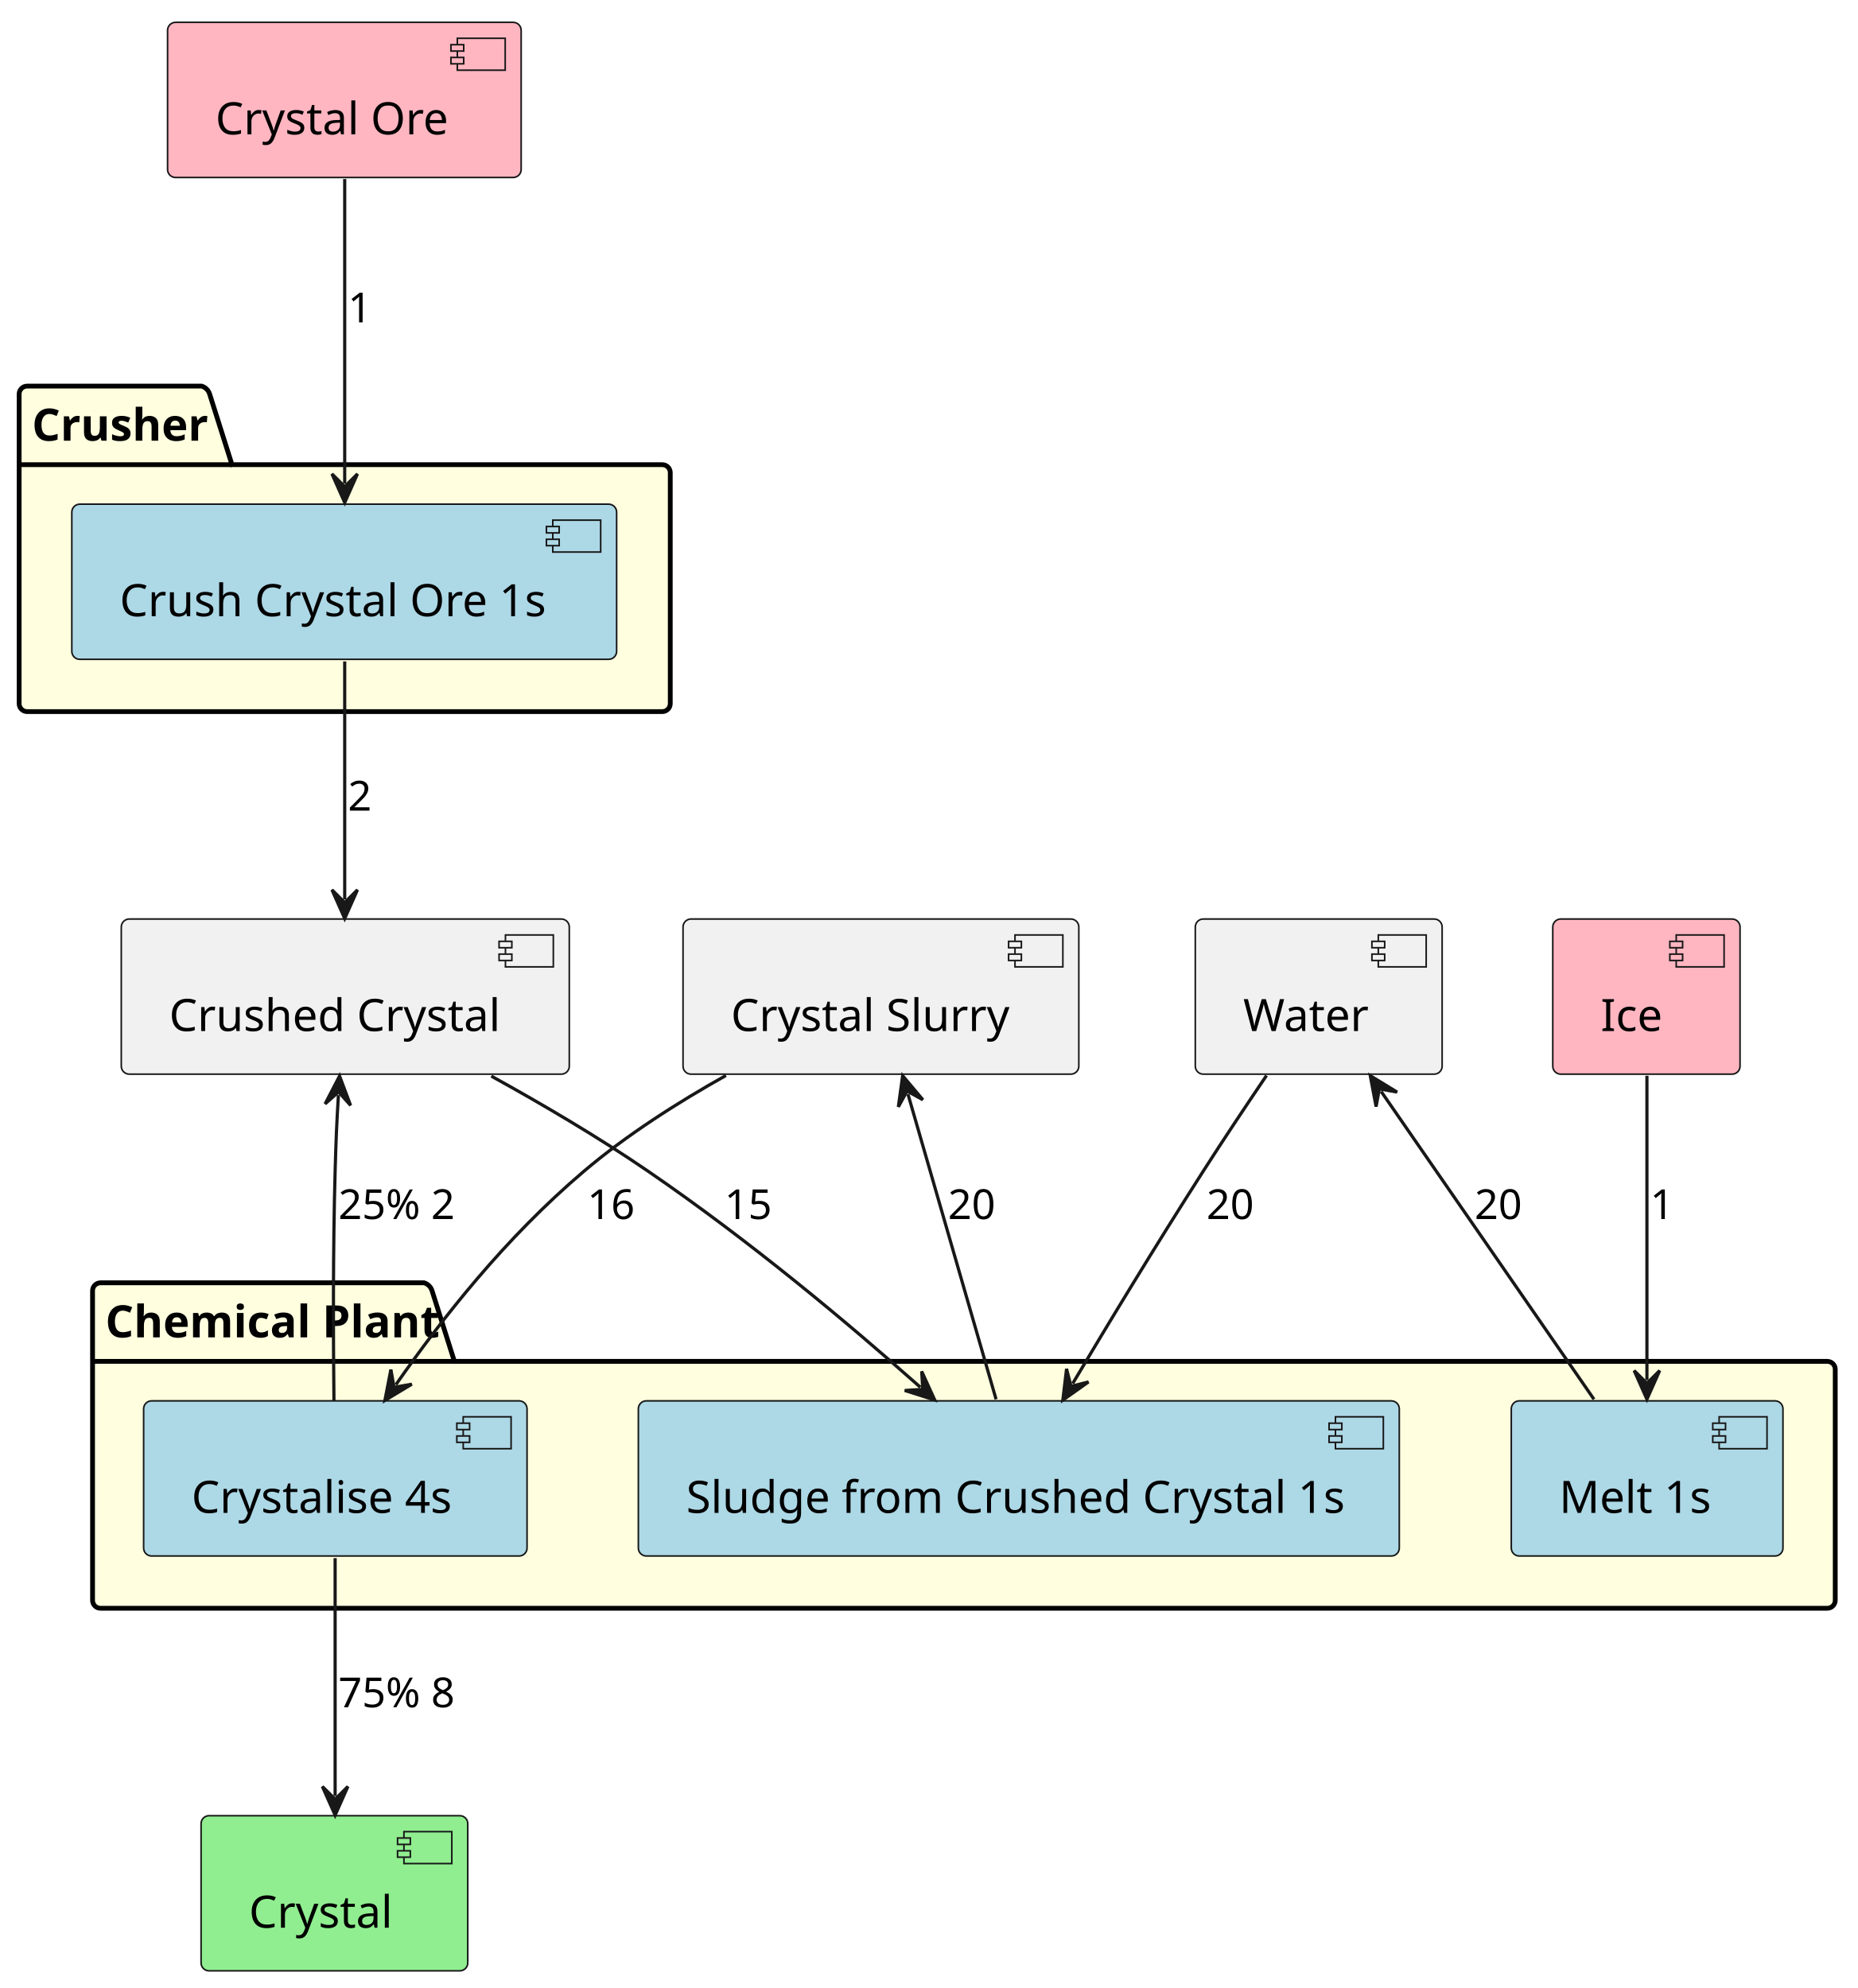
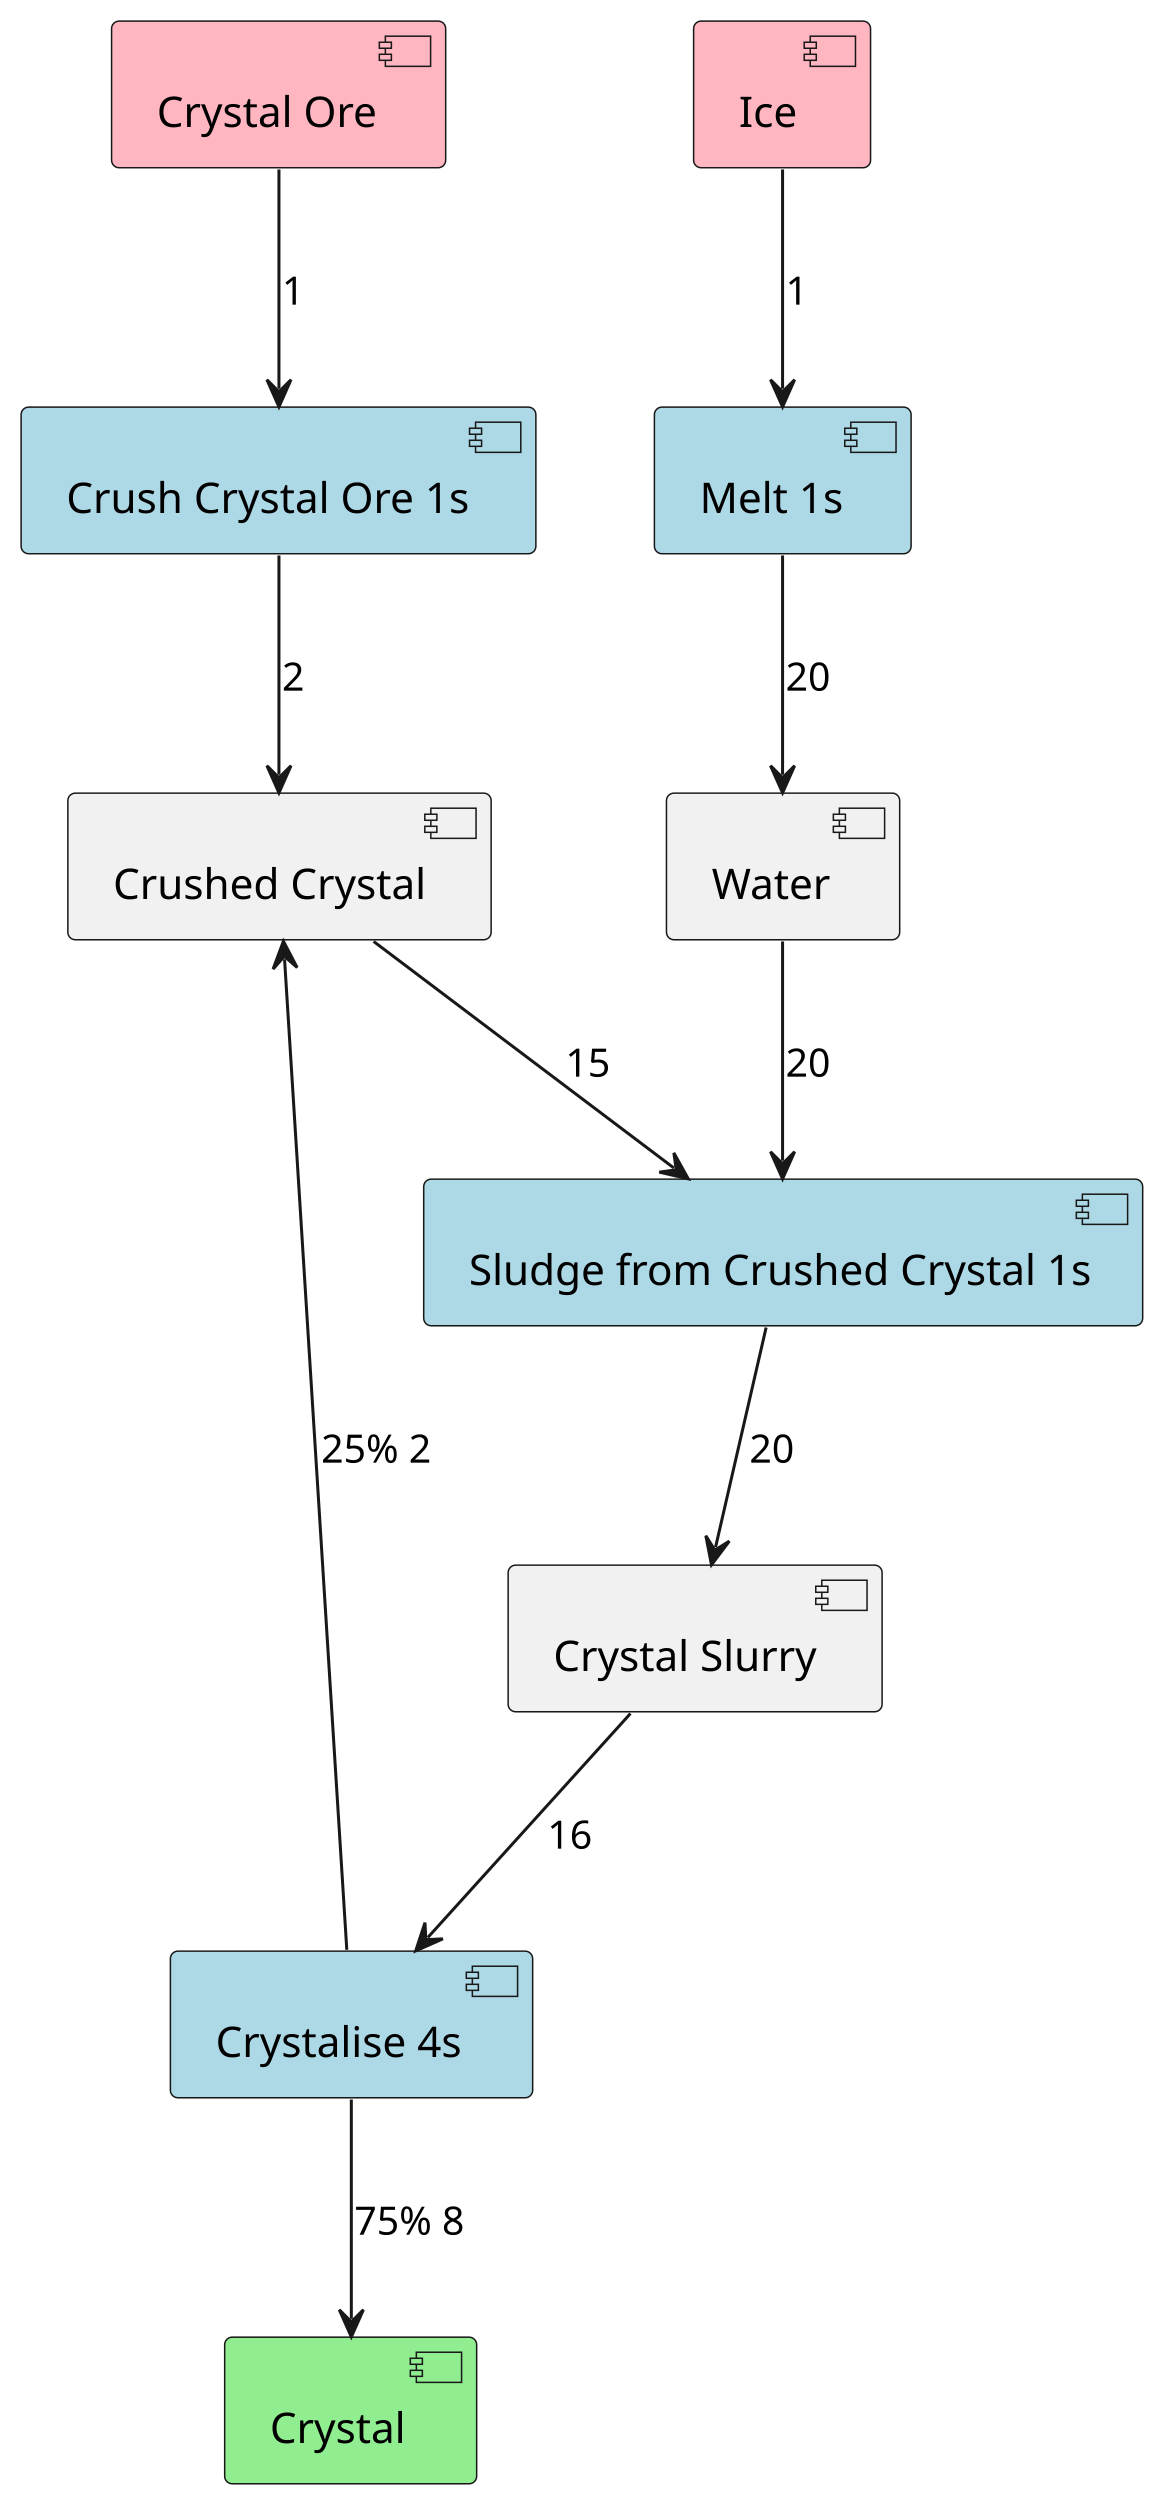
- <svg xmlns="http://www.w3.org/2000/svg" contentStyleType="text/css" data-diagram-type="DESCRIPTION" height="623px" preserveAspectRatio="none" style="width:582px;height:623px;background:#FFFFFF;" version="1.1" viewBox="0 0 582 623" width="582px" zoomAndPan="magnify">
+ <svg xmlns="http://www.w3.org/2000/svg" contentStyleType="text/css" data-diagram-type="DESCRIPTION" height="829px" preserveAspectRatio="none" style="width:384px;height:829px;background:#FFFFFF;" version="1.1" viewBox="0 0 384 829" width="384px" zoomAndPan="magnify">
  <defs />
  <g>
-     <g class="cluster" data-entity="Chemical Plant" data-source-line="14" data-uid="ent0008" id="cluster_Chemical Plant">
-       <path d="M31.5,402 L132.865,402 A3.75,3.75 0 0 1 135.365,404.5 L142.365,426.621 L572.5,426.621 A2.5,2.5 0 0 1 575,429.121 L575,501.5 A2.5,2.5 0 0 1 572.5,504 L31.5,504 A2.5,2.5 0 0 1 29,501.5 L29,404.5 A2.5,2.5 0 0 1 31.5,402" fill="#FFFFE0" style="stroke:#000000;stroke-width:1.5;" />
-       <line style="stroke:#000000;stroke-width:1.5;" x1="29" x2="142.365" y1="426.621" y2="426.621" />
-       <text fill="#000000" font-family="sans-serif" font-size="14" font-weight="bold" lengthAdjust="spacing" textLength="100.365" x="33" y="419.107">Chemical Plant</text>
-     </g>
-     <g class="cluster" data-entity="Crusher" data-source-line="20" data-uid="ent0012" id="cluster_Crusher">
-       <path d="M8.5,121 L63.183,121 A3.75,3.75 0 0 1 65.683,123.5 L72.683,145.621 L207.5,145.621 A2.5,2.5 0 0 1 210,148.121 L210,220.5 A2.5,2.5 0 0 1 207.5,223 L8.5,223 A2.5,2.5 0 0 1 6,220.5 L6,123.5 A2.5,2.5 0 0 1 8.5,121" fill="#FFFFE0" style="stroke:#000000;stroke-width:1.5;" />
-       <line style="stroke:#000000;stroke-width:1.5;" x1="6" x2="72.683" y1="145.621" y2="145.621" />
-       <text fill="#000000" font-family="sans-serif" font-size="14" font-weight="bold" lengthAdjust="spacing" textLength="53.683" x="10" y="138.107">Crusher</text>
-     </g>
-     <g class="entity" data-entity="Me" data-source-line="15" data-uid="ent0009" id="entity_Me">
-       <rect fill="#ADD8E6" height="48.621" rx="2.5" ry="2.5" style="stroke:#181818;stroke-width:0.5;" width="85.124" x="473.5" y="439" />
-       <rect fill="#ADD8E6" height="10" style="stroke:#181818;stroke-width:0.5;" width="15" x="538.624" y="444" />
-       <rect fill="#ADD8E6" height="2" style="stroke:#181818;stroke-width:0.5;" width="4" x="536.624" y="446" />
-       <rect fill="#ADD8E6" height="2" style="stroke:#181818;stroke-width:0.5;" width="4" x="536.624" y="450" />
-       <text fill="#000000" font-family="sans-serif" font-size="14" lengthAdjust="spacing" textLength="45.124" x="488.5" y="474.107">Melt 1s</text>
-     </g>
-     <g class="entity" data-entity="SCS" data-source-line="16" data-uid="ent0010" id="entity_SCS">
-       <rect fill="#ADD8E6" height="48.621" rx="2.5" ry="2.5" style="stroke:#181818;stroke-width:0.5;" width="238.413" x="200" y="439" />
-       <rect fill="#ADD8E6" height="10" style="stroke:#181818;stroke-width:0.5;" width="15" x="418.413" y="444" />
-       <rect fill="#ADD8E6" height="2" style="stroke:#181818;stroke-width:0.5;" width="4" x="416.413" y="446" />
-       <rect fill="#ADD8E6" height="2" style="stroke:#181818;stroke-width:0.5;" width="4" x="416.413" y="450" />
-       <text fill="#000000" font-family="sans-serif" font-size="14" lengthAdjust="spacing" textLength="198.413" x="215" y="474.107">Sludge from Crushed Crystal 1s</text>
-     </g>
-     <g class="entity" data-entity="CCF" data-source-line="17" data-uid="ent0011" id="entity_CCF">
-       <rect fill="#ADD8E6" height="48.621" rx="2.5" ry="2.5" style="stroke:#181818;stroke-width:0.5;" width="120.131" x="45" y="439" />
-       <rect fill="#ADD8E6" height="10" style="stroke:#181818;stroke-width:0.5;" width="15" x="145.131" y="444" />
-       <rect fill="#ADD8E6" height="2" style="stroke:#181818;stroke-width:0.5;" width="4" x="143.131" y="446" />
-       <rect fill="#ADD8E6" height="2" style="stroke:#181818;stroke-width:0.5;" width="4" x="143.131" y="450" />
-       <text fill="#000000" font-family="sans-serif" font-size="14" lengthAdjust="spacing" textLength="80.131" x="60" y="474.107">Crystalise 4s</text>
-     </g>
-     <g class="entity" data-entity="Cr" data-source-line="21" data-uid="ent0013" id="entity_Cr">
-       <rect fill="#ADD8E6" height="48.621" rx="2.5" ry="2.5" style="stroke:#181818;stroke-width:0.5;" width="170.696" x="22.5" y="158" />
-       <rect fill="#ADD8E6" height="10" style="stroke:#181818;stroke-width:0.5;" width="15" x="173.196" y="163" />
-       <rect fill="#ADD8E6" height="2" style="stroke:#181818;stroke-width:0.5;" width="4" x="171.196" y="165" />
-       <rect fill="#ADD8E6" height="2" style="stroke:#181818;stroke-width:0.5;" width="4" x="171.196" y="169" />
-       <text fill="#000000" font-family="sans-serif" font-size="14" lengthAdjust="spacing" textLength="130.696" x="37.5" y="193.107">Crush Crystal Ore 1s</text>
-     </g>
    <g class="entity" data-entity="CO" data-source-line="6" data-uid="ent0002" id="entity_CO">
-       <rect fill="#FFB6C1" height="48.621" rx="2.5" ry="2.5" style="stroke:#181818;stroke-width:0.5;" width="110.786" x="52.5" y="7" />
-       <rect fill="#FFB6C1" height="10" style="stroke:#181818;stroke-width:0.5;" width="15" x="143.286" y="12" />
-       <rect fill="#FFB6C1" height="2" style="stroke:#181818;stroke-width:0.5;" width="4" x="141.286" y="14" />
-       <rect fill="#FFB6C1" height="2" style="stroke:#181818;stroke-width:0.5;" width="4" x="141.286" y="18" />
-       <text fill="#000000" font-family="sans-serif" font-size="14" lengthAdjust="spacing" textLength="70.786" x="67.5" y="42.107">Crystal Ore</text>
+       <rect fill="#FFB6C1" height="48.621" rx="2.5" ry="2.5" style="stroke:#181818;stroke-width:0.5;" width="110.786" x="37" y="7" />
+       <rect fill="#FFB6C1" height="10" style="stroke:#181818;stroke-width:0.5;" width="15" x="127.786" y="12" />
+       <rect fill="#FFB6C1" height="2" style="stroke:#181818;stroke-width:0.5;" width="4" x="125.786" y="14" />
+       <rect fill="#FFB6C1" height="2" style="stroke:#181818;stroke-width:0.5;" width="4" x="125.786" y="18" />
+       <text fill="#000000" font-family="sans-serif" font-size="14" lengthAdjust="spacing" textLength="70.786" x="52" y="42.107">Crystal Ore</text>
    </g>
    <g class="entity" data-entity="CCr" data-source-line="7" data-uid="ent0003" id="entity_CCr">
-       <rect fill="#F1F1F1" height="48.621" rx="2.5" ry="2.5" style="stroke:#181818;stroke-width:0.5;" width="140.365" x="38" y="288" />
-       <rect fill="#F1F1F1" height="10" style="stroke:#181818;stroke-width:0.5;" width="15" x="158.365" y="293" />
-       <rect fill="#F1F1F1" height="2" style="stroke:#181818;stroke-width:0.5;" width="4" x="156.365" y="295" />
-       <rect fill="#F1F1F1" height="2" style="stroke:#181818;stroke-width:0.5;" width="4" x="156.365" y="299" />
-       <text fill="#000000" font-family="sans-serif" font-size="14" lengthAdjust="spacing" textLength="100.365" x="53" y="323.107">Crushed Crystal</text>
+       <rect fill="#F1F1F1" height="48.621" rx="2.5" ry="2.5" style="stroke:#181818;stroke-width:0.5;" width="140.365" x="22.5" y="263" />
+       <rect fill="#F1F1F1" height="10" style="stroke:#181818;stroke-width:0.5;" width="15" x="142.865" y="268" />
+       <rect fill="#F1F1F1" height="2" style="stroke:#181818;stroke-width:0.5;" width="4" x="140.865" y="270" />
+       <rect fill="#F1F1F1" height="2" style="stroke:#181818;stroke-width:0.5;" width="4" x="140.865" y="274" />
+       <text fill="#000000" font-family="sans-serif" font-size="14" lengthAdjust="spacing" textLength="100.365" x="37.5" y="298.107">Crushed Crystal</text>
    </g>
    <g class="entity" data-entity="CS" data-source-line="8" data-uid="ent0004" id="entity_CS">
-       <rect fill="#F1F1F1" height="48.621" rx="2.5" ry="2.5" style="stroke:#181818;stroke-width:0.5;" width="124.007" x="214" y="288" />
-       <rect fill="#F1F1F1" height="10" style="stroke:#181818;stroke-width:0.5;" width="15" x="318.007" y="293" />
-       <rect fill="#F1F1F1" height="2" style="stroke:#181818;stroke-width:0.5;" width="4" x="316.007" y="295" />
-       <rect fill="#F1F1F1" height="2" style="stroke:#181818;stroke-width:0.5;" width="4" x="316.007" y="299" />
-       <text fill="#000000" font-family="sans-serif" font-size="14" lengthAdjust="spacing" textLength="84.007" x="229" y="323.107">Crystal Slurry</text>
+       <rect fill="#F1F1F1" height="48.621" rx="2.5" ry="2.5" style="stroke:#181818;stroke-width:0.5;" width="124.007" x="168.5" y="519" />
+       <rect fill="#F1F1F1" height="10" style="stroke:#181818;stroke-width:0.5;" width="15" x="272.507" y="524" />
+       <rect fill="#F1F1F1" height="2" style="stroke:#181818;stroke-width:0.5;" width="4" x="270.507" y="526" />
+       <rect fill="#F1F1F1" height="2" style="stroke:#181818;stroke-width:0.5;" width="4" x="270.507" y="530" />
+       <text fill="#000000" font-family="sans-serif" font-size="14" lengthAdjust="spacing" textLength="84.007" x="183.5" y="554.107">Crystal Slurry</text>
    </g>
    <g class="entity" data-entity="I" data-source-line="9" data-uid="ent0005" id="entity_I">
-       <rect fill="#FFB6C1" height="48.621" rx="2.5" ry="2.5" style="stroke:#181818;stroke-width:0.5;" width="58.676" x="486.5" y="288" />
-       <rect fill="#FFB6C1" height="10" style="stroke:#181818;stroke-width:0.5;" width="15" x="525.176" y="293" />
-       <rect fill="#FFB6C1" height="2" style="stroke:#181818;stroke-width:0.5;" width="4" x="523.176" y="295" />
-       <rect fill="#FFB6C1" height="2" style="stroke:#181818;stroke-width:0.5;" width="4" x="523.176" y="299" />
-       <text fill="#000000" font-family="sans-serif" font-size="14" lengthAdjust="spacing" textLength="18.676" x="501.5" y="323.107">Ice</text>
+       <rect fill="#FFB6C1" height="48.621" rx="2.5" ry="2.5" style="stroke:#181818;stroke-width:0.5;" width="58.676" x="230" y="7" />
+       <rect fill="#FFB6C1" height="10" style="stroke:#181818;stroke-width:0.5;" width="15" x="268.676" y="12" />
+       <rect fill="#FFB6C1" height="2" style="stroke:#181818;stroke-width:0.5;" width="4" x="266.676" y="14" />
+       <rect fill="#FFB6C1" height="2" style="stroke:#181818;stroke-width:0.5;" width="4" x="266.676" y="18" />
+       <text fill="#000000" font-family="sans-serif" font-size="14" lengthAdjust="spacing" textLength="18.676" x="245" y="42.107">Ice</text>
    </g>
    <g class="entity" data-entity="W" data-source-line="10" data-uid="ent0006" id="entity_W">
-       <rect fill="#F1F1F1" height="48.621" rx="2.5" ry="2.5" style="stroke:#181818;stroke-width:0.5;" width="77.338" x="374.5" y="288" />
-       <rect fill="#F1F1F1" height="10" style="stroke:#181818;stroke-width:0.5;" width="15" x="431.838" y="293" />
-       <rect fill="#F1F1F1" height="2" style="stroke:#181818;stroke-width:0.5;" width="4" x="429.838" y="295" />
-       <rect fill="#F1F1F1" height="2" style="stroke:#181818;stroke-width:0.5;" width="4" x="429.838" y="299" />
-       <text fill="#000000" font-family="sans-serif" font-size="14" lengthAdjust="spacing" textLength="37.338" x="389.5" y="323.107">Water</text>
+       <rect fill="#F1F1F1" height="48.621" rx="2.5" ry="2.5" style="stroke:#181818;stroke-width:0.5;" width="77.338" x="221" y="263" />
+       <rect fill="#F1F1F1" height="10" style="stroke:#181818;stroke-width:0.5;" width="15" x="278.338" y="268" />
+       <rect fill="#F1F1F1" height="2" style="stroke:#181818;stroke-width:0.5;" width="4" x="276.338" y="270" />
+       <rect fill="#F1F1F1" height="2" style="stroke:#181818;stroke-width:0.5;" width="4" x="276.338" y="274" />
+       <text fill="#000000" font-family="sans-serif" font-size="14" lengthAdjust="spacing" textLength="37.338" x="236" y="298.107">Water</text>
    </g>
    <g class="entity" data-entity="C" data-source-line="12" data-uid="ent0007" id="entity_C">
-       <rect fill="#90EE90" height="48.621" rx="2.5" ry="2.5" style="stroke:#181818;stroke-width:0.5;" width="83.559" x="63" y="569" />
-       <rect fill="#90EE90" height="10" style="stroke:#181818;stroke-width:0.5;" width="15" x="126.559" y="574" />
-       <rect fill="#90EE90" height="2" style="stroke:#181818;stroke-width:0.5;" width="4" x="124.559" y="576" />
-       <rect fill="#90EE90" height="2" style="stroke:#181818;stroke-width:0.5;" width="4" x="124.559" y="580" />
-       <text fill="#000000" font-family="sans-serif" font-size="14" lengthAdjust="spacing" textLength="43.559" x="78" y="604.107">Crystal</text>
+       <rect fill="#90EE90" height="48.621" rx="2.5" ry="2.5" style="stroke:#181818;stroke-width:0.5;" width="83.559" x="74.5" y="775" />
+       <rect fill="#90EE90" height="10" style="stroke:#181818;stroke-width:0.5;" width="15" x="138.059" y="780" />
+       <rect fill="#90EE90" height="2" style="stroke:#181818;stroke-width:0.5;" width="4" x="136.059" y="782" />
+       <rect fill="#90EE90" height="2" style="stroke:#181818;stroke-width:0.5;" width="4" x="136.059" y="786" />
+       <text fill="#000000" font-family="sans-serif" font-size="14" lengthAdjust="spacing" textLength="43.559" x="89.5" y="810.107">Crystal</text>
    </g>
-     <g class="link" data-entity-1="CO" data-entity-2="Cr" data-source-line="26" data-uid="lnk14" id="link_CO_Cr">
-       <path d="M108,56.11 C108,83.85 108,123.61 108,151.51" fill="none" id="CO-to-Cr" style="stroke:#181818;stroke-width:1;" />
-       <polygon fill="#181818" points="108,157.51,112,148.51,108,152.51,104,148.51,108,157.51" style="stroke:#181818;stroke-width:1;" />
-       <text fill="#000000" font-family="sans-serif" font-size="13" lengthAdjust="spacing" textLength="7.23" x="109" y="101.028">1</text>
+     <g class="entity" data-entity="Me" data-source-line="14" data-uid="ent0008" id="entity_Me">
+       <rect fill="#ADD8E6" height="48.621" rx="2.5" ry="2.5" style="stroke:#181818;stroke-width:0.5;" width="85.124" x="217" y="135" />
+       <rect fill="#ADD8E6" height="10" style="stroke:#181818;stroke-width:0.5;" width="15" x="282.124" y="140" />
+       <rect fill="#ADD8E6" height="2" style="stroke:#181818;stroke-width:0.5;" width="4" x="280.124" y="142" />
+       <rect fill="#ADD8E6" height="2" style="stroke:#181818;stroke-width:0.5;" width="4" x="280.124" y="146" />
+       <text fill="#000000" font-family="sans-serif" font-size="14" lengthAdjust="spacing" textLength="45.124" x="232" y="170.107">Melt 1s</text>
    </g>
-     <g class="link" data-entity-1="Cr" data-entity-2="CCr" data-source-line="27" data-uid="lnk15" id="link_Cr_CCr">
-       <path d="M108,207.28 C108,230.27 108,258.9 108,281.85" fill="none" id="Cr-to-CCr" style="stroke:#181818;stroke-width:1;" />
-       <polygon fill="#181818" points="108,287.85,112,278.85,108,282.85,104,278.85,108,287.85" style="stroke:#181818;stroke-width:1;" />
-       <text fill="#000000" font-family="sans-serif" font-size="13" lengthAdjust="spacing" textLength="7.23" x="109" y="254.028">2</text>
+     <g class="entity" data-entity="SCS" data-source-line="15" data-uid="ent0009" id="entity_SCS">
+       <rect fill="#ADD8E6" height="48.621" rx="2.5" ry="2.5" style="stroke:#181818;stroke-width:0.5;" width="238.413" x="140.5" y="391" />
+       <rect fill="#ADD8E6" height="10" style="stroke:#181818;stroke-width:0.5;" width="15" x="358.913" y="396" />
+       <rect fill="#ADD8E6" height="2" style="stroke:#181818;stroke-width:0.5;" width="4" x="356.913" y="398" />
+       <rect fill="#ADD8E6" height="2" style="stroke:#181818;stroke-width:0.5;" width="4" x="356.913" y="402" />
+       <text fill="#000000" font-family="sans-serif" font-size="14" lengthAdjust="spacing" textLength="198.413" x="155.5" y="426.107">Sludge from Crushed Crystal 1s</text>
    </g>
-     <g class="link" data-entity-1="CCr" data-entity-2="SCS" data-source-line="28" data-uid="lnk16" id="link_CCr_SCS">
-       <path d="M153.93,337.23 C169.83,346 187.54,356.41 203,367 C235.49,389.27 265.518,414.513 288.368,434.743" fill="none" id="CCr-to-SCS" style="stroke:#181818;stroke-width:1;" />
-       <polygon fill="#181818" points="292.86,438.72,288.773,429.759,289.116,435.406,283.47,435.749,292.86,438.72" style="stroke:#181818;stroke-width:1;" />
-       <text fill="#000000" font-family="sans-serif" font-size="13" lengthAdjust="spacing" textLength="14.46" x="227" y="382.028">15</text>
+     <g class="entity" data-entity="CCF" data-source-line="16" data-uid="ent0010" id="entity_CCF">
+       <rect fill="#ADD8E6" height="48.621" rx="2.5" ry="2.5" style="stroke:#181818;stroke-width:0.5;" width="120.131" x="56.5" y="647" />
+       <rect fill="#ADD8E6" height="10" style="stroke:#181818;stroke-width:0.5;" width="15" x="156.631" y="652" />
+       <rect fill="#ADD8E6" height="2" style="stroke:#181818;stroke-width:0.5;" width="4" x="154.631" y="654" />
+       <rect fill="#ADD8E6" height="2" style="stroke:#181818;stroke-width:0.5;" width="4" x="154.631" y="658" />
+       <text fill="#000000" font-family="sans-serif" font-size="14" lengthAdjust="spacing" textLength="80.131" x="71.5" y="682.107">Crystalise 4s</text>
    </g>
-     <g class="link" data-entity-1="I" data-entity-2="Me" data-source-line="29" data-uid="lnk17" id="link_I_Me">
-       <path d="M516,337.11 C516,364.85 516,404.61 516,432.51" fill="none" id="I-to-Me" style="stroke:#181818;stroke-width:1;" />
-       <polygon fill="#181818" points="516,438.51,520,429.51,516,433.51,512,429.51,516,438.51" style="stroke:#181818;stroke-width:1;" />
-       <text fill="#000000" font-family="sans-serif" font-size="13" lengthAdjust="spacing" textLength="7.23" x="517" y="382.028">1</text>
+     <g class="entity" data-entity="Cr" data-source-line="19" data-uid="ent0011" id="entity_Cr">
+       <rect fill="#ADD8E6" height="48.621" rx="2.5" ry="2.5" style="stroke:#181818;stroke-width:0.5;" width="170.696" x="7" y="135" />
+       <rect fill="#ADD8E6" height="10" style="stroke:#181818;stroke-width:0.5;" width="15" x="157.696" y="140" />
+       <rect fill="#ADD8E6" height="2" style="stroke:#181818;stroke-width:0.5;" width="4" x="155.696" y="142" />
+       <rect fill="#ADD8E6" height="2" style="stroke:#181818;stroke-width:0.5;" width="4" x="155.696" y="146" />
+       <text fill="#000000" font-family="sans-serif" font-size="14" lengthAdjust="spacing" textLength="130.696" x="22" y="170.107">Crush Crystal Ore 1s</text>
    </g>
-     <g class="link" data-entity-1="Me" data-entity-2="W" data-source-line="30" data-uid="lnk18" id="link_Me_W">
-       <path d="M499.41,438.51 C480.13,410.61 451.901,369.786 432.731,342.046" fill="none" id="Me-to-W" style="stroke:#181818;stroke-width:1;" />
-       <polygon fill="#181818" points="429.32,337.11,431.146,346.788,432.163,341.223,437.727,342.24,429.32,337.11" style="stroke:#181818;stroke-width:1;" />
-       <text fill="#000000" font-family="sans-serif" font-size="13" lengthAdjust="spacing" textLength="14.46" x="462" y="382.028">20</text>
+     <g class="link" data-entity-1="CO" data-entity-2="Cr" data-source-line="24" data-uid="lnk12" id="link_CO_Cr">
+       <path d="M92.5,56.2 C92.5,78.73 92.5,106.42 92.5,128.91" fill="none" id="CO-to-Cr" style="stroke:#181818;stroke-width:1;" />
+       <polygon fill="#181818" points="92.5,134.91,96.5,125.91,92.5,129.91,88.5,125.91,92.5,134.91" style="stroke:#181818;stroke-width:1;" />
+       <text fill="#000000" font-family="sans-serif" font-size="13" lengthAdjust="spacing" textLength="7.23" x="93.5" y="101.028">1</text>
    </g>
-     <g class="link" data-entity-1="W" data-entity-2="SCS" data-source-line="31" data-uid="lnk19" id="link_W_SCS">
-       <path d="M396.81,337.05 C390.53,346.32 383.33,357.1 377,367 C361.53,391.19 347.627,414.163 336.067,433.603" fill="none" id="W-to-SCS" style="stroke:#181818;stroke-width:1;" />
-       <polygon fill="#181818" points="333,438.76,341.038,433.069,335.556,434.462,334.162,428.98,333,438.76" style="stroke:#181818;stroke-width:1;" />
-       <text fill="#000000" font-family="sans-serif" font-size="13" lengthAdjust="spacing" textLength="14.46" x="378" y="382.028">20</text>
+     <g class="link" data-entity-1="Cr" data-entity-2="CCr" data-source-line="25" data-uid="lnk13" id="link_Cr_CCr">
+       <path d="M92.5,184.2 C92.5,206.73 92.5,234.42 92.5,256.91" fill="none" id="Cr-to-CCr" style="stroke:#181818;stroke-width:1;" />
+       <polygon fill="#181818" points="92.5,262.91,96.5,253.91,92.5,257.91,88.5,253.91,92.5,262.91" style="stroke:#181818;stroke-width:1;" />
+       <text fill="#000000" font-family="sans-serif" font-size="13" lengthAdjust="spacing" textLength="7.23" x="93.5" y="229.028">2</text>
    </g>
-     <g class="link" data-entity-1="SCS" data-entity-2="CS" data-source-line="32" data-uid="lnk20" id="link_SCS_CS">
-       <path d="M312.08,438.51 C304.02,410.61 292.485,370.615 284.474,342.875" fill="none" id="SCS-to-CS" style="stroke:#181818;stroke-width:1;" />
-       <polygon fill="#181818" points="282.81,337.11,281.464,346.866,284.197,341.914,289.15,344.647,282.81,337.11" style="stroke:#181818;stroke-width:1;" />
-       <text fill="#000000" font-family="sans-serif" font-size="13" lengthAdjust="spacing" textLength="14.46" x="297" y="382.028">20</text>
+     <g class="link" data-entity-1="CCr" data-entity-2="SCS" data-source-line="26" data-uid="lnk14" id="link_CCr_SCS">
+       <path d="M123.91,312.2 C153.77,334.73 193.63,364.806 223.44,387.296" fill="none" id="CCr-to-SCS" style="stroke:#181818;stroke-width:1;" />
+       <polygon fill="#181818" points="228.23,390.91,223.454,382.296,224.238,387.899,218.636,388.683,228.23,390.91" style="stroke:#181818;stroke-width:1;" />
+       <text fill="#000000" font-family="sans-serif" font-size="13" lengthAdjust="spacing" textLength="14.46" x="187.5" y="357.028">15</text>
    </g>
-     <g class="link" data-entity-1="CS" data-entity-2="CCF" data-source-line="33" data-uid="lnk21" id="link_CS_CCF">
-       <path d="M227.44,337.04 C212.43,345.44 196.35,355.67 183,367 C158.03,388.2 138.487,413.252 124.027,433.942" fill="none" id="CS-to-CCF" style="stroke:#181818;stroke-width:1;" />
-       <polygon fill="#181818" points="120.59,438.86,129.024,433.774,123.454,434.762,122.467,429.192,120.59,438.86" style="stroke:#181818;stroke-width:1;" />
-       <text fill="#000000" font-family="sans-serif" font-size="13" lengthAdjust="spacing" textLength="14.46" x="184" y="382.028">16</text>
+     <g class="link" data-entity-1="I" data-entity-2="Me" data-source-line="27" data-uid="lnk15" id="link_I_Me">
+       <path d="M259.5,56.2 C259.5,78.73 259.5,106.42 259.5,128.91" fill="none" id="I-to-Me" style="stroke:#181818;stroke-width:1;" />
+       <polygon fill="#181818" points="259.5,134.91,263.5,125.91,259.5,129.91,255.5,125.91,259.5,134.91" style="stroke:#181818;stroke-width:1;" />
+       <text fill="#000000" font-family="sans-serif" font-size="13" lengthAdjust="spacing" textLength="7.23" x="260.5" y="101.028">1</text>
    </g>
-     <g class="link" data-entity-1="CCF" data-entity-2="C" data-source-line="34" data-uid="lnk22" id="link_CCF_C">
-       <path d="M105,488.28 C105,511.27 105,539.9 105,562.85" fill="none" id="CCF-to-C" style="stroke:#181818;stroke-width:1;" />
-       <polygon fill="#181818" points="105,568.85,109,559.85,105,563.85,101,559.85,105,568.85" style="stroke:#181818;stroke-width:1;" />
-       <text fill="#000000" font-family="sans-serif" font-size="13" lengthAdjust="spacing" textLength="36.861" x="106" y="535.028">75% 8</text>
+     <g class="link" data-entity-1="Me" data-entity-2="W" data-source-line="28" data-uid="lnk16" id="link_Me_W">
+       <path d="M259.5,184.2 C259.5,206.73 259.5,234.42 259.5,256.91" fill="none" id="Me-to-W" style="stroke:#181818;stroke-width:1;" />
+       <polygon fill="#181818" points="259.5,262.91,263.5,253.91,259.5,257.91,255.5,253.91,259.5,262.91" style="stroke:#181818;stroke-width:1;" />
+       <text fill="#000000" font-family="sans-serif" font-size="13" lengthAdjust="spacing" textLength="14.46" x="260.5" y="229.028">20</text>
    </g>
-     <g class="link" data-entity-1="CCF" data-entity-2="CCr" data-source-line="35" data-uid="lnk23" id="link_CCF_CCr">
-       <path d="M104.63,438.95 C104.42,419.61 104.31,391.53 105,367 C105.27,357.24 105.469,352.469 106.029,343.179" fill="none" id="CCF-to-CCr" style="stroke:#181818;stroke-width:1;" />
-       <polygon fill="#181818" points="106.39,337.19,101.856,345.933,106.089,342.181,109.841,346.414,106.39,337.19" style="stroke:#181818;stroke-width:1;" />
-       <text fill="#000000" font-family="sans-serif" font-size="13" lengthAdjust="spacing" textLength="36.861" x="106" y="382.028">25% 2</text>
+     <g class="link" data-entity-1="W" data-entity-2="SCS" data-source-line="29" data-uid="lnk17" id="link_W_SCS">
+       <path d="M259.5,312.2 C259.5,334.73 259.5,362.42 259.5,384.91" fill="none" id="W-to-SCS" style="stroke:#181818;stroke-width:1;" />
+       <polygon fill="#181818" points="259.5,390.91,263.5,381.91,259.5,385.91,255.5,381.91,259.5,390.91" style="stroke:#181818;stroke-width:1;" />
+       <text fill="#000000" font-family="sans-serif" font-size="13" lengthAdjust="spacing" textLength="14.46" x="260.5" y="357.028">20</text>
+     </g>
+     <g class="link" data-entity-1="SCS" data-entity-2="CS" data-source-line="30" data-uid="lnk18" id="link_SCS_CS">
+       <path d="M254.05,440.2 C248.86,462.73 242.457,490.573 237.277,513.063" fill="none" id="SCS-to-CS" style="stroke:#181818;stroke-width:1;" />
+       <polygon fill="#181818" points="235.93,518.91,241.848,511.037,237.052,514.038,234.052,509.242,235.93,518.91" style="stroke:#181818;stroke-width:1;" />
+       <text fill="#000000" font-family="sans-serif" font-size="13" lengthAdjust="spacing" textLength="14.46" x="248.5" y="485.028">20</text>
+     </g>
+     <g class="link" data-entity-1="CS" data-entity-2="CCF" data-source-line="31" data-uid="lnk19" id="link_CS_CCF">
+       <path d="M209.06,568.2 C188.68,590.73 162.226,619.971 141.876,642.461" fill="none" id="CS-to-CCF" style="stroke:#181818;stroke-width:1;" />
+       <polygon fill="#181818" points="137.85,646.91,146.855,642.92,141.205,643.202,140.923,637.553,137.85,646.91" style="stroke:#181818;stroke-width:1;" />
+       <text fill="#000000" font-family="sans-serif" font-size="13" lengthAdjust="spacing" textLength="14.46" x="181.5" y="613.028">16</text>
+     </g>
+     <g class="link" data-entity-1="CCF" data-entity-2="C" data-source-line="32" data-uid="lnk20" id="link_CCF_C">
+       <path d="M116.5,696.2 C116.5,718.73 116.5,746.42 116.5,768.91" fill="none" id="CCF-to-C" style="stroke:#181818;stroke-width:1;" />
+       <polygon fill="#181818" points="116.5,774.91,120.5,765.91,116.5,769.91,112.5,765.91,116.5,774.91" style="stroke:#181818;stroke-width:1;" />
+       <text fill="#000000" font-family="sans-serif" font-size="13" lengthAdjust="spacing" textLength="36.861" x="117.5" y="741.028">75% 8</text>
+     </g>
+     <g class="link" data-entity-1="CCF" data-entity-2="CCr" data-source-line="33" data-uid="lnk21" id="link_CCF_CCr">
+       <path d="M115,646.56 C110.68,577.83 98.657,386.418 94.357,318.098" fill="none" id="CCF-to-CCr" style="stroke:#181818;stroke-width:1;" />
+       <polygon fill="#181818" points="93.98,312.11,90.553,321.344,94.294,317.1,98.537,320.841,93.98,312.11" style="stroke:#181818;stroke-width:1;" />
+       <text fill="#000000" font-family="sans-serif" font-size="13" lengthAdjust="spacing" textLength="36.861" x="106.5" y="485.028">25% 2</text>
    </g>
  </g>
</svg>
